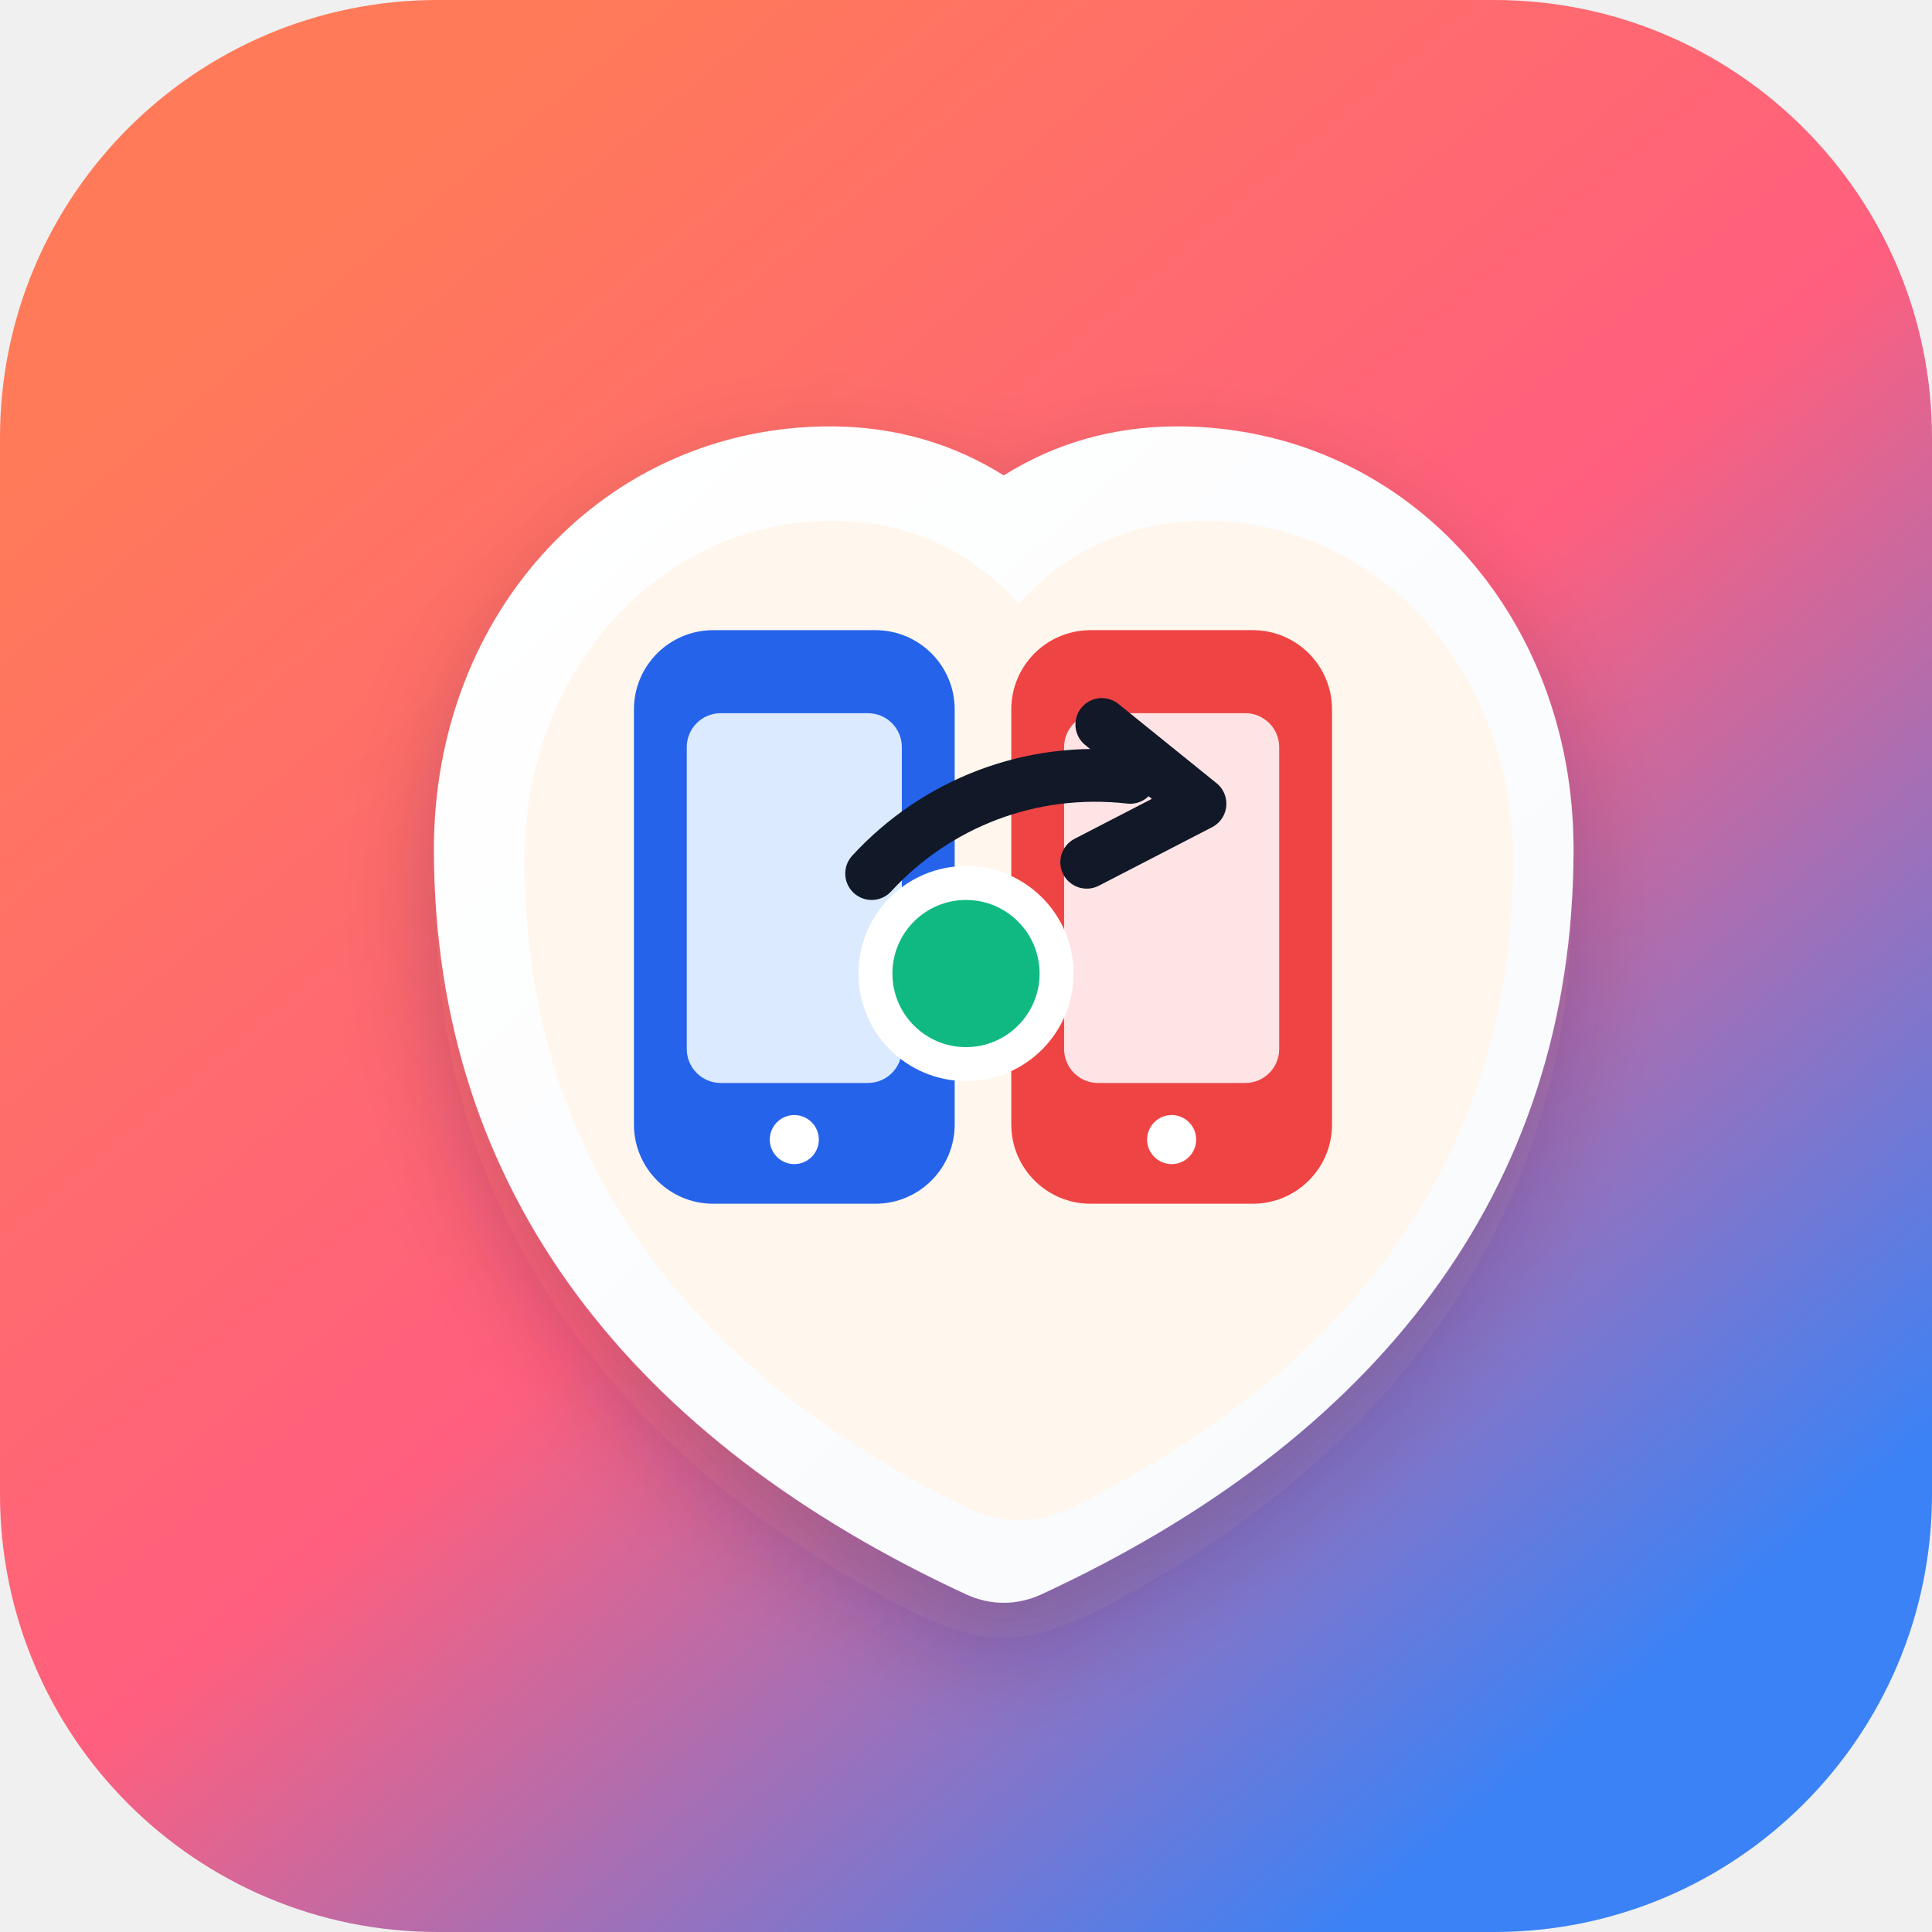
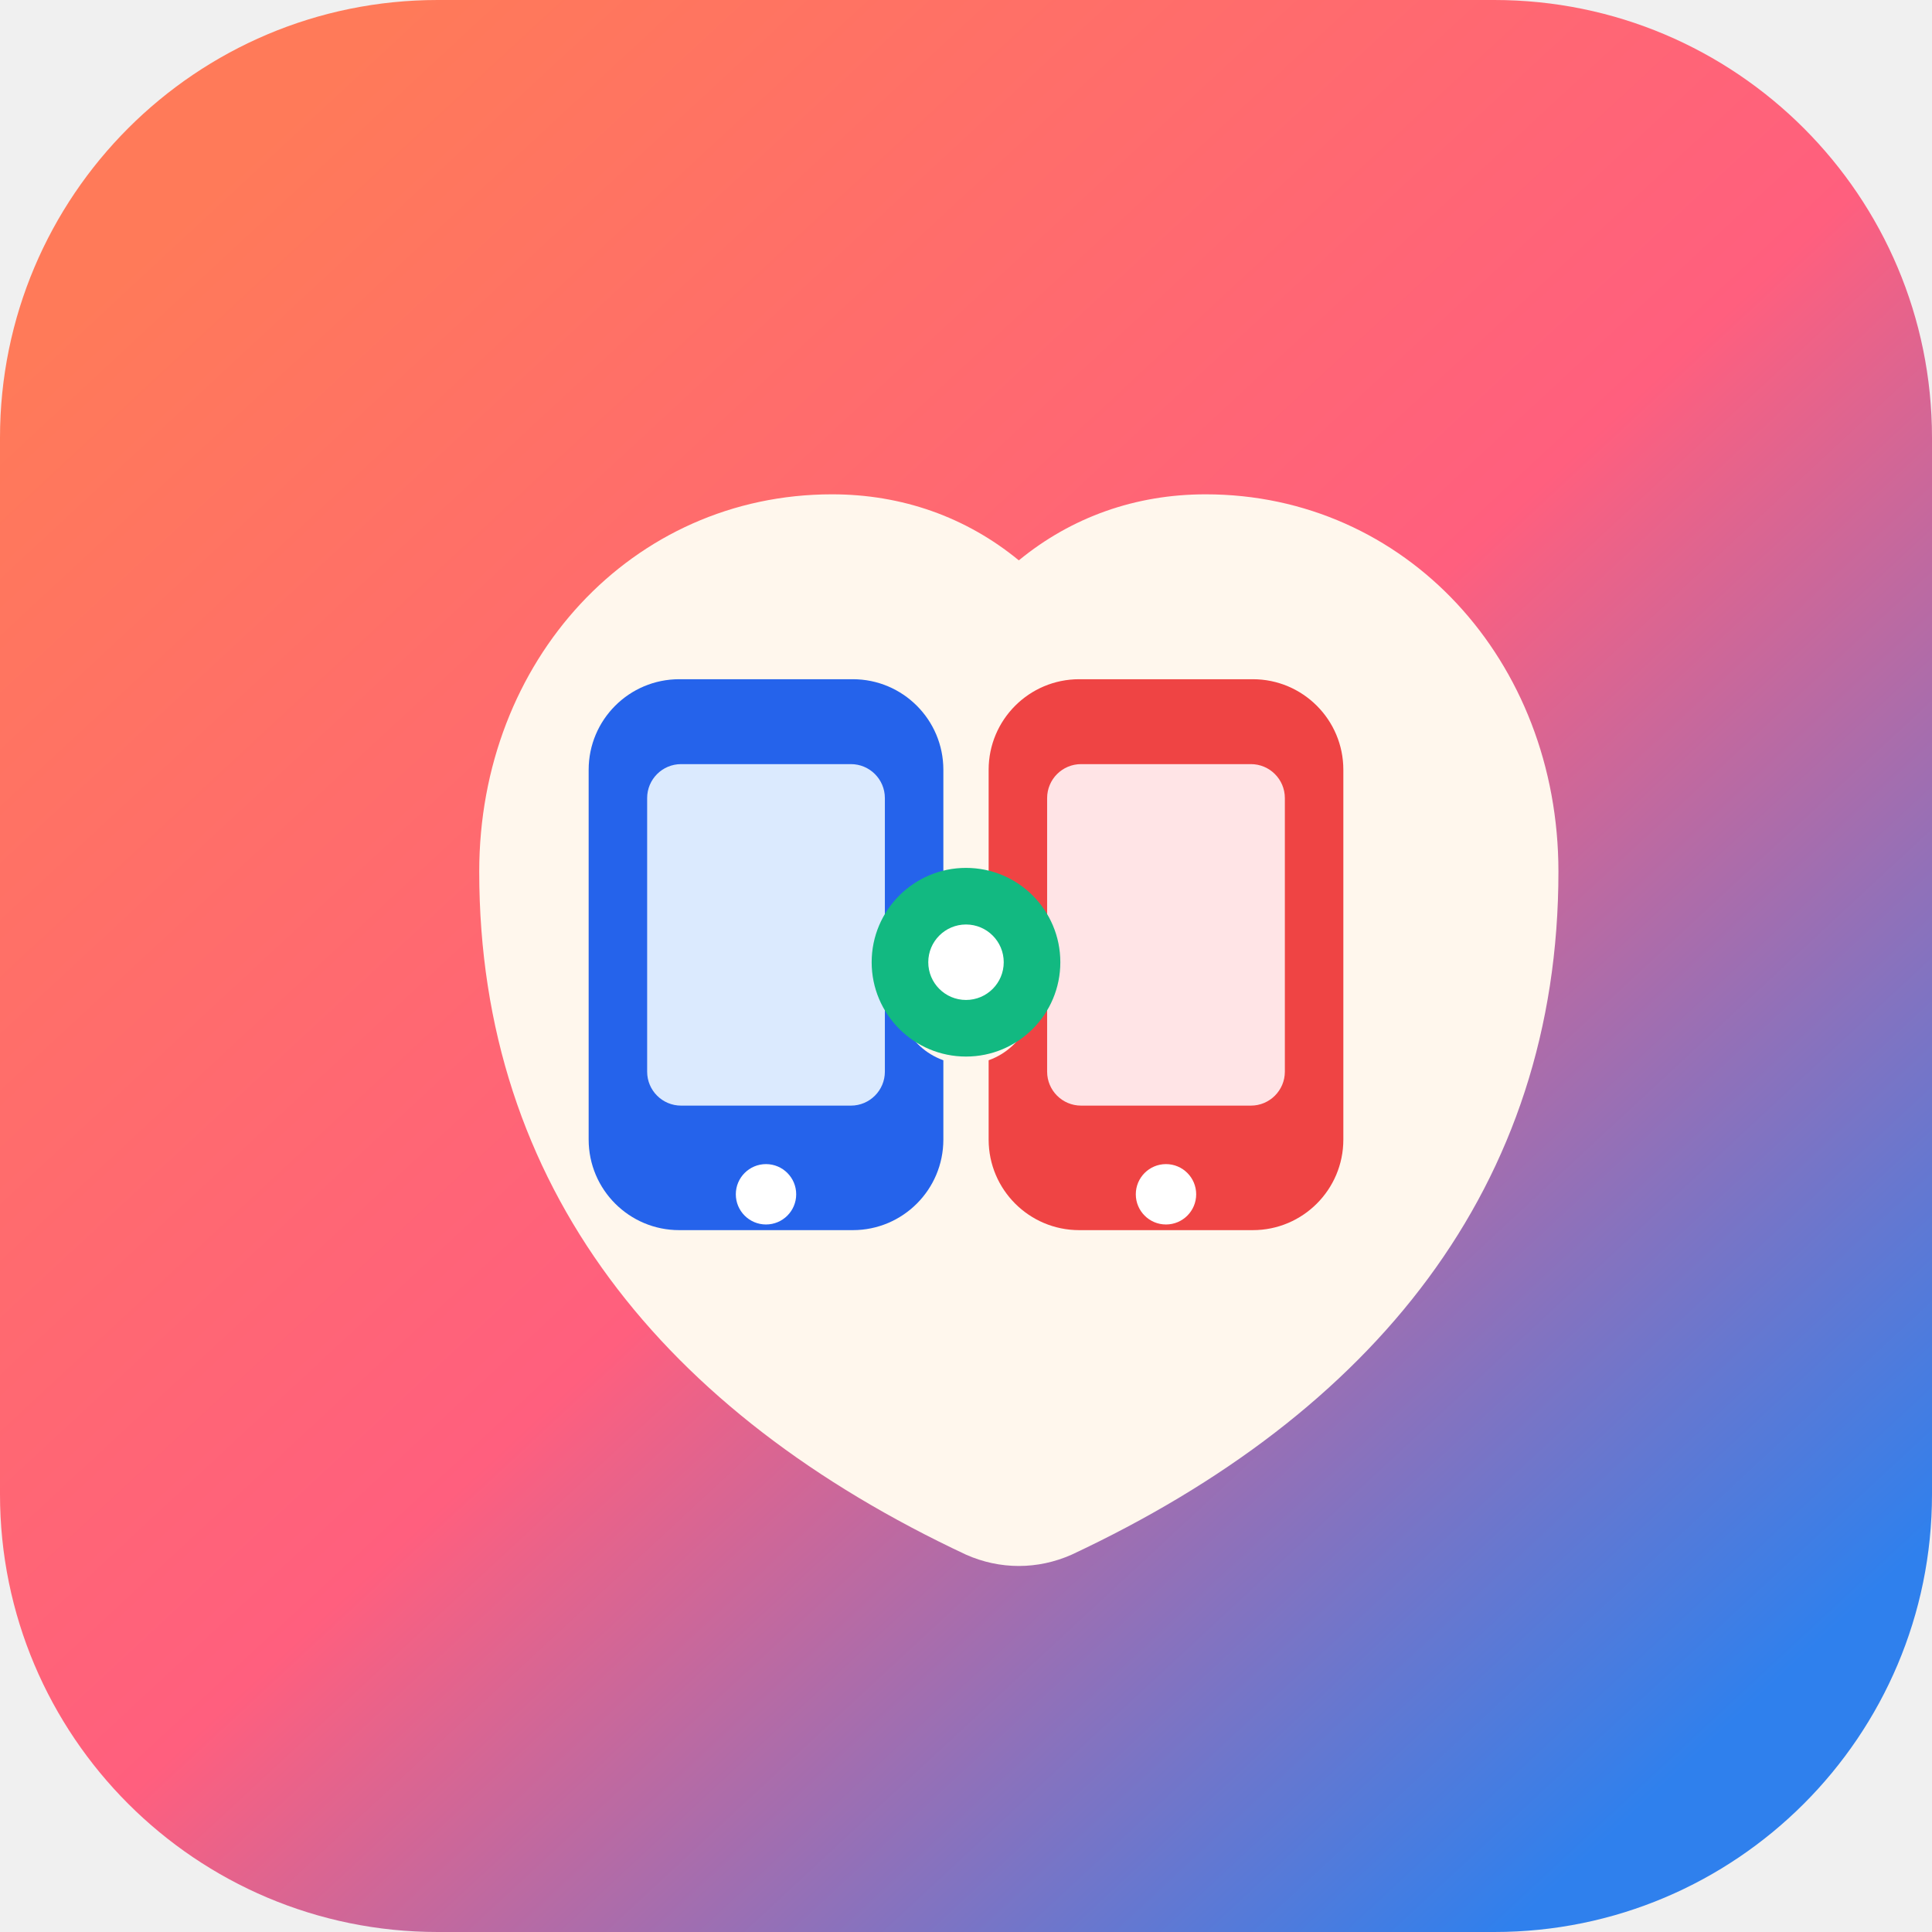
<svg xmlns="http://www.w3.org/2000/svg" viewBox="0 0 1024 1024" role="img" aria-labelledby="title desc">
  <defs>
-     <linearGradient id="bg" x1="180" y1="110" x2="850" y2="910" gradientUnits="userSpaceOnUse">
+     <linearGradient id="bg" x1="120" y1="90" x2="900" y2="930" gradientUnits="userSpaceOnUse">
      <stop offset="0" stop-color="#FF7A59" />
      <stop offset="0.52" stop-color="#FF5F7E" />
-       <stop offset="1" stop-color="#3B82F6" />
+       <stop offset="1" stop-color="#2F80ED" />
    </linearGradient>
-     <linearGradient id="heart" x1="280" y1="250" x2="750" y2="770" gradientUnits="userSpaceOnUse">
-       <stop offset="0" stop-color="#FFFFFF" />
-       <stop offset="1" stop-color="#F8FAFC" />
-     </linearGradient>
-     <filter id="softShadow" x="-20%" y="-20%" width="140%" height="150%">
-       <feDropShadow dx="0" dy="24" stdDeviation="26" flood-color="#1F2937" flood-opacity="0.22" />
-     </filter>
  </defs>
  <rect width="1024" height="1024" rx="232" fill="url(#bg)" />
-   <path d="M512 845C337 764 230 633 230 450c0-126 91-224 210-224 34 0 65 9 92 26 27-17 58-26 92-26 119 0 210 98 210 224 0 183-107 314-282 395-13 6-27 6-40 0Z" fill="url(#heart)" filter="url(#softShadow)" />
-   <path d="M512 799C366 727 278 615 278 456c0-101 72-180 163-180 39 0 73 15 99 44 26-29 60-44 99-44 91 0 163 79 163 180 0 159-88 271-234 343-18 9-38 9-56 0Z" fill="#FFF7ED" />
-   <g transform="translate(0 4)">
-     <rect x="336" y="330" width="170" height="304" rx="42" fill="#2563EB" />
-     <rect x="364" y="374" width="114" height="196" rx="18" fill="#DBEAFE" />
-     <circle cx="421" cy="600" r="13" fill="#FFFFFF" />
-     <rect x="536" y="330" width="170" height="304" rx="42" fill="#EF4444" />
-     <rect x="564" y="374" width="114" height="196" rx="18" fill="#FFE4E6" />
-     <circle cx="621" cy="600" r="13" fill="#FFFFFF" />
-     <path d="M462 459c34-37 84-57 137-51" fill="none" stroke="#111827" stroke-width="28" stroke-linecap="round" />
-     <path d="M584 380l52 42-60 31" fill="none" stroke="#111827" stroke-width="28" stroke-linecap="round" stroke-linejoin="round" />
-     <circle cx="512" cy="512" r="48" fill="#10B981" stroke="#FFFFFF" stroke-width="18" />
-   </g>
+   <path d="M512 824C352 749 254 629 254 462c0-112 81-200 187-200 37 0 71 12 99 35 28-23 62-35 99-35 106 0 187 88 187 200 0 167-98 287-258 362-18 8-38 8-56 0Z" fill="#FFF7ED" />
+   <rect x="312" y="360" width="188" height="292" rx="48" fill="#2563EB" />
+   <rect x="524" y="360" width="188" height="292" rx="48" fill="#EF4444" />
+   <rect x="343" y="405" width="126" height="181" rx="18" fill="#DBEAFE" />
+   <rect x="555" y="405" width="126" height="181" rx="18" fill="#FFE4E6" />
+   <circle cx="406" cy="633" r="16" fill="#FFFFFF" />
+   <circle cx="618" cy="633" r="16" fill="#FFFFFF" />
+   <rect x="476" y="468" width="72" height="96" rx="36" fill="#FFF7ED" />
+   <circle cx="512" cy="510" r="50" fill="#12B981" />
+   <circle cx="512" cy="510" r="20" fill="#FFFFFF" />
</svg>
